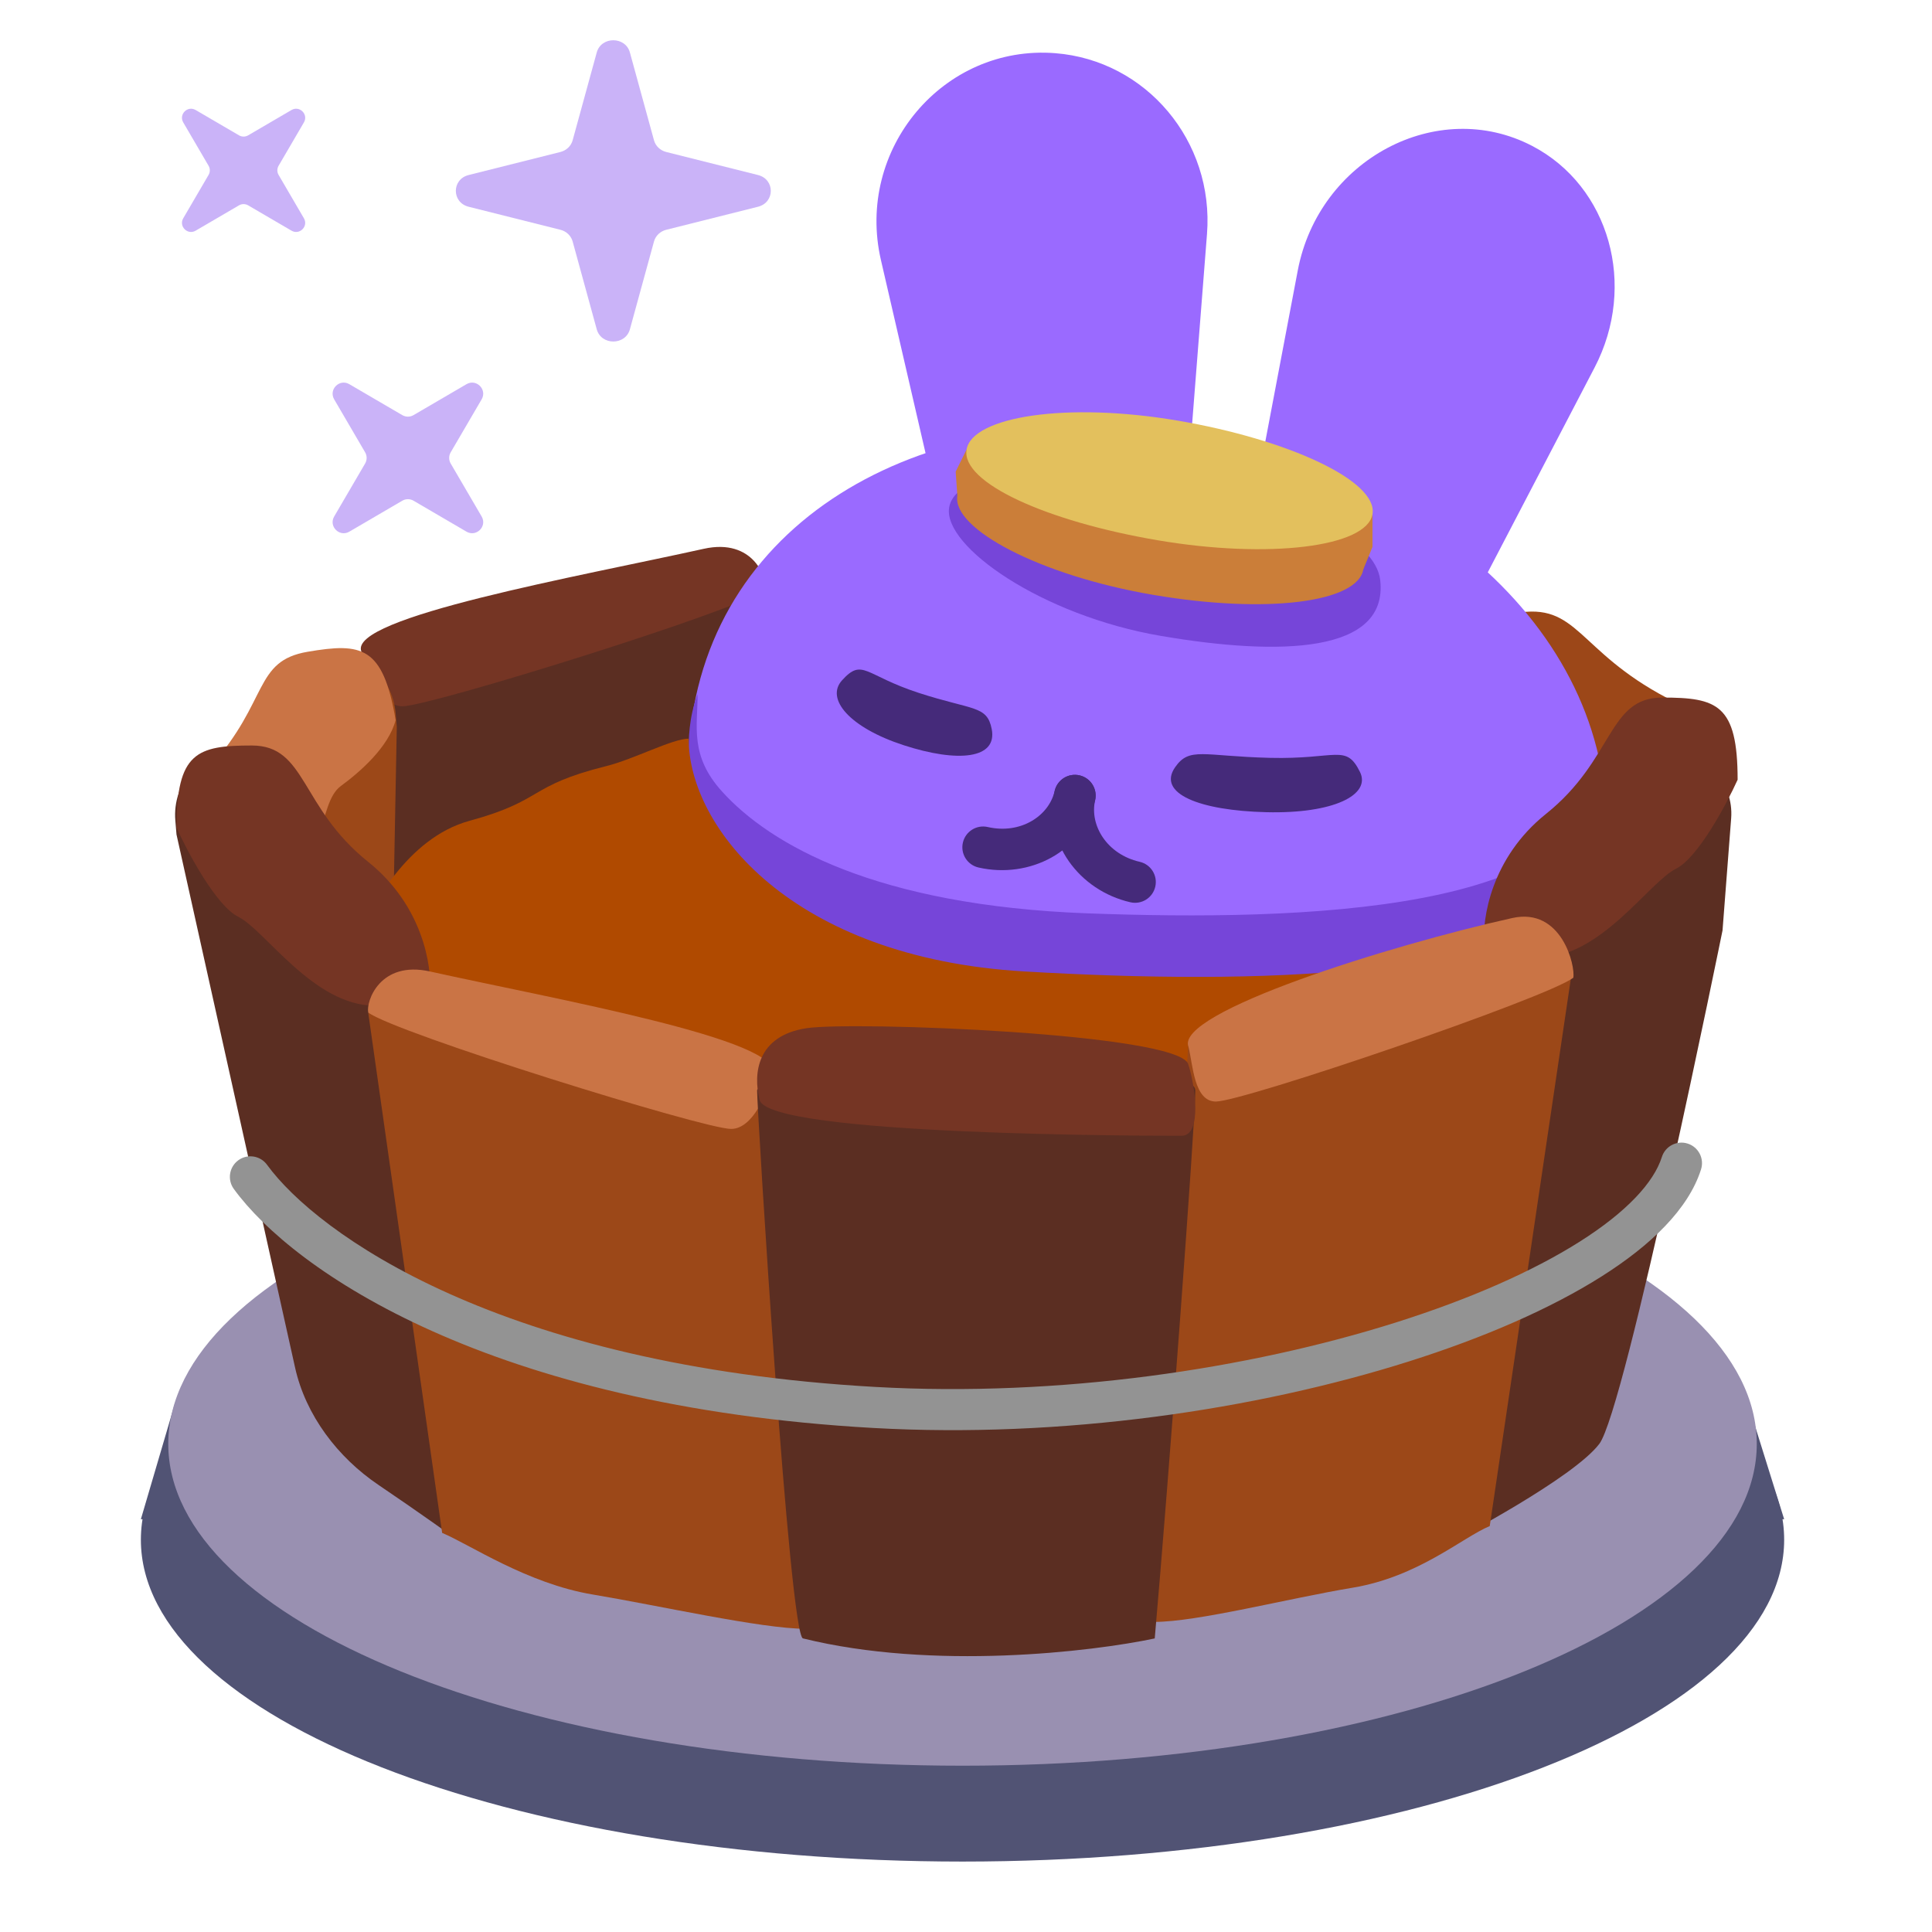
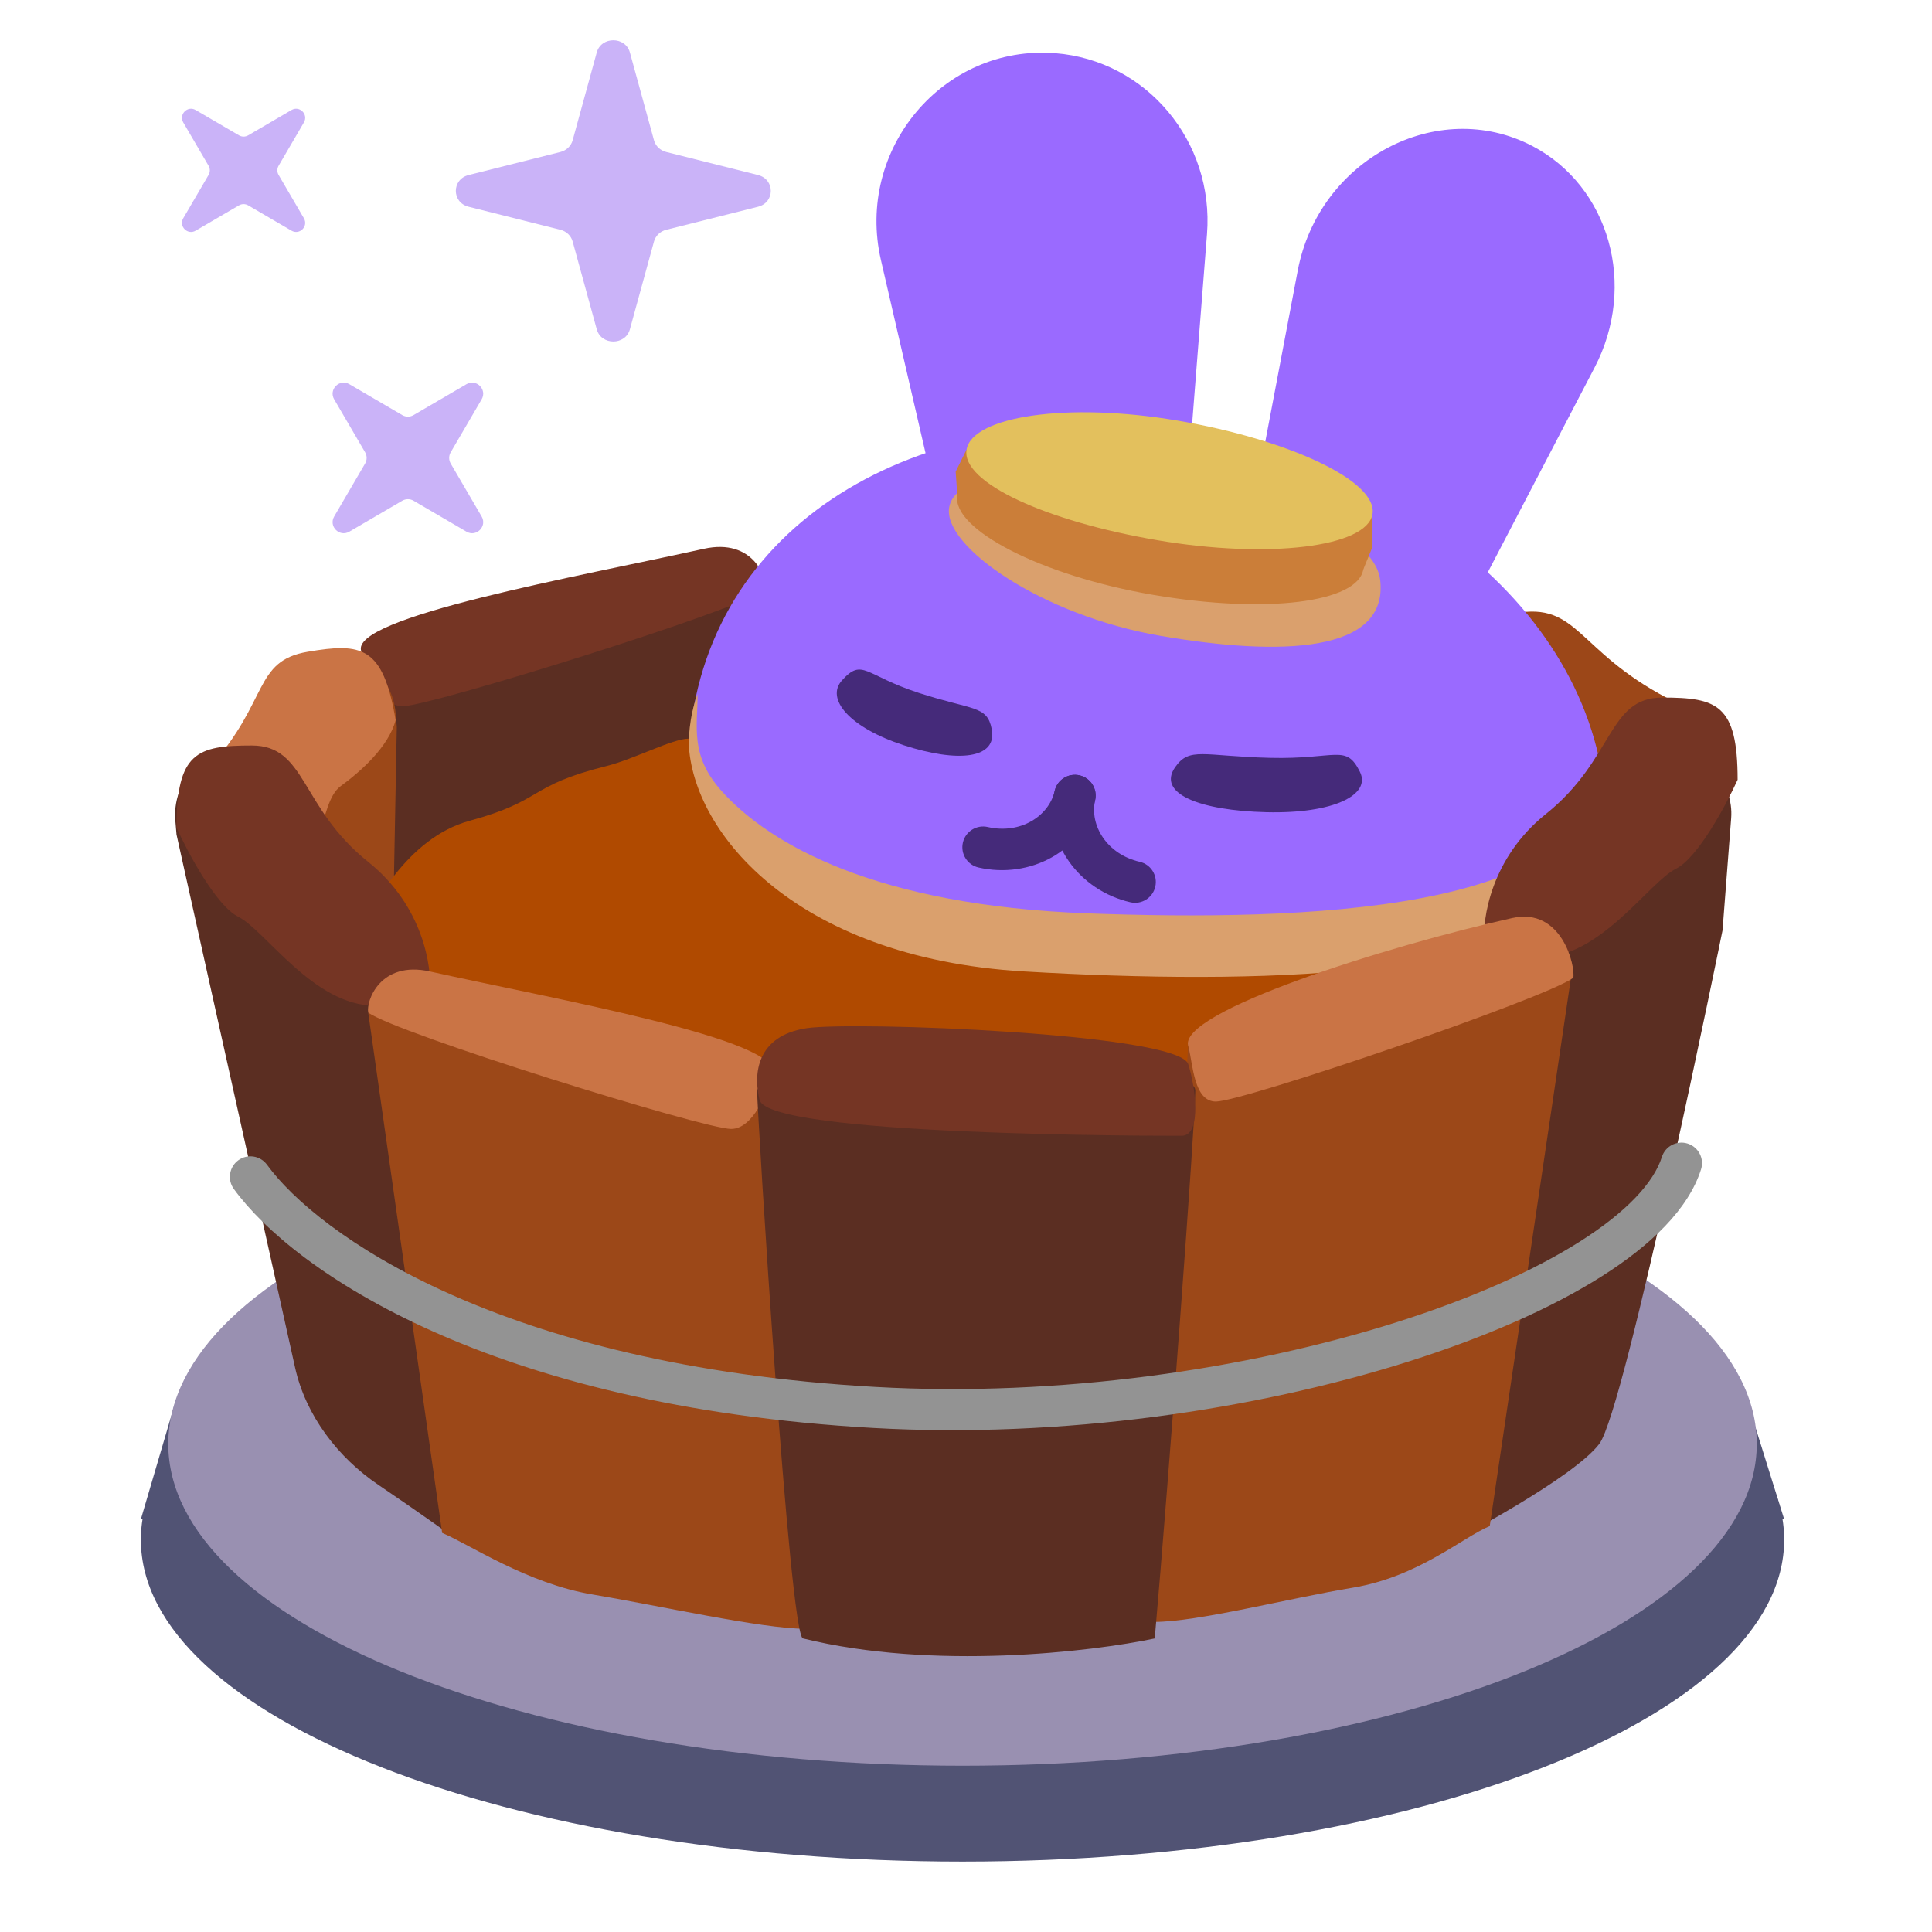
<svg xmlns="http://www.w3.org/2000/svg" width="192" height="192" fill="none" viewBox="0 0 192 192">
  <path fill="#515374" d="M177.308 153.019C177.308 170.681 140.75 185 95.654 185C50.558 185 14 170.681 14 153.019C14 135.356 50.558 121.038 95.654 121.038C140.75 121.038 177.308 135.356 177.308 153.019Z" />
  <path fill="#515374" d="M177.308 150.977L173.906 140.09L17.402 139.41L14 150.977H177.308Z" />
  <path fill="#9990B1" d="M174.586 143.492C174.586 161.155 139.247 175.474 95.654 175.474C52.061 175.474 16.722 161.155 16.722 143.492C16.722 125.83 52.061 111.511 95.654 111.511C139.247 111.511 174.586 125.83 174.586 143.492Z" />
  <path fill="#5B2E22" d="M70.615 109.657L76.059 58.623L35.912 64.747L33.19 115.781C37.5 115.781 47.752 115.509 54.284 114.42C60.817 113.331 67.893 110.791 70.615 109.657Z" />
  <path fill="#753524" d="M107.359 109.47L112.803 58.436L72.656 64.56L69.935 115.594C74.244 115.594 84.496 115.322 91.028 114.233C97.561 113.144 104.638 110.604 107.359 109.47Z" />
  <path fill="#753524" d="M69.935 54.54C74.872 53.443 76.285 57.489 76.058 58.623C73.337 60.664 42.717 70.191 39.995 70.191C37.817 70.191 36.365 66.562 35.912 64.747C34.551 61.345 57.687 57.262 69.935 54.54Z" />
  <path fill="#6D2310" d="M77.18 59.969C72.151 60.506 72.103 64.792 72.68 65.794C75.912 66.859 107.971 66.109 110.55 65.24C112.614 64.545 112.83 60.642 112.681 58.778C112.884 55.119 89.656 58.638 77.18 59.969Z" />
  <path fill="#9C4818" d="M38.193 138.02L39.433 72.239L39.315 70.851C38.997 67.131 35.685 64.399 31.973 64.794C29.469 65.061 27.329 66.716 26.442 69.073L24.561 74.077L22.264 80.466C21.84 81.648 21.623 82.894 21.622 84.149L21.622 89.737C24.603 115.511 31.829 137.368 31.829 137.368C31.829 137.368 35.7 139.594 38.193 138.02Z" />
  <path fill="#9C4818" d="M149.409 137.135L148.169 71.354L148.288 69.966C148.606 66.246 151.917 63.514 155.63 63.909C158.134 64.175 160.274 65.831 161.16 68.188L163.041 73.192L165.338 79.581C165.763 80.763 165.98 82.009 165.98 83.264L165.98 88.852C162.999 114.626 155.773 136.483 155.773 136.483C155.773 136.483 151.903 138.709 149.409 137.135Z" />
  <path fill="#CA7445" d="M33.871 78.115C35.835 76.677 38.619 74.218 39.319 71.568C38.065 64.189 35.938 63.86 30.572 64.772C25.205 65.685 26.738 69.621 20.942 76.128C16.976 80.581 20.01 88.774 26.684 87.639C32.722 86.613 31.416 79.913 33.871 78.115Z" />
  <path fill="#9C4718" d="M152.201 76.625C149.467 75.854 145.424 74.308 143.603 71.732C142.065 63.286 144.279 62.09 150.555 60.946C156.832 59.803 156.7 64.65 165.665 69.362C171.8 72.587 171.7 82.614 163.893 84.037C156.832 85.323 155.619 77.589 152.201 76.625Z" />
  <path fill="#9A6AFF" d="M87.548 25.855C84.997 14.815 93.753 4.415 104.864 5.285C113.918 5.995 120.672 14.043 119.95 23.262L117.465 54.97C116.958 61.448 111.389 66.295 105.027 65.797C100.021 65.405 95.846 61.765 94.697 56.792L87.548 25.855Z" />
  <path fill="#9A6AFF" d="M128.969 26.887C131.063 15.849 142.844 9.587 152.269 14.503C159.948 18.508 162.723 28.37 158.467 36.529L143.83 64.594C140.839 70.328 134.04 72.695 128.644 69.88C124.398 67.666 122.158 62.791 123.101 57.819L128.969 26.887Z" />
  <path fill="#9A6AFF" d="M69.14 69.308C64.686 90.131 81.728 108.71 106.518 114.012C131.308 119.314 154.459 109.332 158.913 88.509C163.367 67.686 146.325 49.107 121.535 43.805C96.745 38.503 73.594 48.484 69.14 69.308Z" />
-   <path fill="#7645D9" d="M68.436 74.767C68.436 73.524 68.436 71.365 69.328 68.963C69.328 72.194 68.521 75.084 71.751 78.654C76.553 83.963 87.094 89.99 108.092 90.768C129.089 91.546 158.936 90.768 158.936 76.128C164.589 97.125 155.739 93.998 143.625 95.613C111.815 99.855 91.04 95.504 80.634 93.988C70.228 92.471 68.436 80.075 68.436 74.767Z" />
+   <path fill="#DAA06D" d="M68.436 74.767C68.436 73.524 68.436 71.365 69.328 68.963C69.328 72.194 68.521 75.084 71.751 78.654C76.553 83.963 87.094 89.99 108.092 90.768C129.089 91.546 158.936 90.768 158.936 76.128C164.589 97.125 155.739 93.998 143.625 95.613C111.815 99.855 91.04 95.504 80.634 93.988C70.228 92.471 68.436 80.075 68.436 74.767Z" />
  <path fill="#452A7A" d="M126.205 75.314C132.864 75.478 133.746 73.89 135.147 76.703C136.289 78.996 132.517 80.88 125.859 80.716C119.201 80.553 114.969 78.863 116.779 76.251C118.208 74.189 119.547 75.15 126.205 75.314Z" />
  <path fill="#452A7A" d="M91.306 68.859C85.915 67.106 85.731 65.354 83.682 67.608C82.012 69.447 84.416 72.306 89.807 74.059C95.198 75.812 99.146 75.428 98.554 72.443C98.087 70.087 96.698 70.611 91.306 68.859Z" />
  <path fill="#452A7A" fill-rule="evenodd" d="M107.282 77.054C106.171 76.799 105.065 77.494 104.811 78.604C103.648 83.682 107.244 88.501 112.34 89.667C113.451 89.922 114.557 89.227 114.811 88.117C115.066 87.006 114.371 85.899 113.261 85.645C110.017 84.903 108.26 82.029 108.833 79.525C109.087 78.415 108.393 77.308 107.282 77.054Z" clip-rule="evenodd" />
  <path fill="#452A7A" fill-rule="evenodd" d="M107.282 77.053C106.172 76.799 105.065 77.493 104.811 78.604C104.238 81.108 101.405 82.931 98.162 82.189C97.051 81.934 95.944 82.629 95.69 83.739C95.436 84.85 96.13 85.957 97.241 86.211C102.336 87.377 107.671 84.602 108.833 79.525C109.087 78.414 108.393 77.308 107.282 77.053Z" clip-rule="evenodd" />
-   <path fill="#7645D9" d="M137.165 57.657C137.972 64.925 127.235 65.219 115.387 63.199C103.539 61.18 93.672 54.273 94.327 50.427C94.983 46.581 105.212 45.613 117.06 47.633C128.908 49.653 136.716 53.619 137.165 57.657Z" />
+   <path fill="#DAA06D" d="M137.165 57.657C137.972 64.925 127.235 65.219 115.387 63.199C103.539 61.18 93.672 54.273 94.327 50.427C94.983 46.581 105.212 45.613 117.06 47.633C128.908 49.653 136.716 53.619 137.165 57.657Z" />
  <path fill="#CB7E39" d="M135.481 56.593C134.921 59.875 125.872 61.036 114.612 59.117C103.352 57.198 94.582 52.541 95.141 49.259C95.701 45.977 105.378 45.314 116.638 47.233C127.897 49.153 136.04 53.312 135.481 56.593Z" />
  <path fill="#CB7E39" d="M136.397 51.093L96.058 44.675L94.973 46.868L95.141 49.259L135.48 56.593L136.397 54.353V51.093Z" />
  <path fill="#E3C05D" d="M136.397 51.093C135.838 54.374 126.055 55.567 115.014 53.685C103.973 51.803 95.499 47.957 96.058 44.675C96.617 41.394 105.998 39.919 117.04 41.801C128.081 43.683 136.956 47.811 136.397 51.093Z" />
  <path fill="#B04A00" d="M46.662 81.571C40.338 83.296 36.908 90.417 35.774 92.459C52.786 110.15 82.725 114.233 124.233 114.914C165.741 115.594 169.686 89.056 154.035 88.376C151.313 97.222 124.914 97.902 101.778 96.541C78.643 95.18 68.436 82.252 68.436 73.406C66.848 73.406 62.992 75.447 60.271 76.128C52.349 78.108 54.147 79.53 46.662 81.571Z" />
  <path fill="#000" d="M76.059 111.511L79.461 158.462L57.686 155.741L45.438 152.338L36.592 100.624L76.059 111.511Z" />
  <path fill="#5B2E22" d="M29.325 135.912L17.54 82.932L17.424 81.544C17.114 77.824 19.921 74.576 23.647 74.343C26.16 74.186 28.547 75.459 29.816 77.635L32.51 82.252L39.451 89.727C40.7 91.073 41.589 92.713 42.035 94.494L42.717 97.222C44.098 123.131 45.438 153.019 45.438 153.019C45.438 153.019 41.467 150.171 37.613 147.57C33.577 144.845 30.382 140.665 29.325 135.912Z" />
  <path fill="#5B2E22" d="M158.936 143.492C161.52 140.09 171.184 92.459 171.184 92.459L172.041 81.32C172.313 77.785 169.518 74.767 165.972 74.767C163.807 74.767 161.805 75.917 160.714 77.787L157.713 82.932L151.467 88.609C149.692 90.223 148.499 92.378 148.075 94.739L147.506 97.902C146.124 123.811 144.647 153.019 144.647 153.019C144.647 153.019 156.352 146.895 158.936 143.492Z" />
  <path fill="#753524" d="M23.664 91.098C21.486 90.009 18.674 84.747 17.54 82.252C17.54 74.767 19.581 74.087 25.025 74.087C30.468 74.087 29.788 80.21 36.592 85.654C42.036 90.009 42.943 96.088 42.717 98.583C42.943 99.036 42.172 99.944 37.273 99.944C31.149 99.944 26.386 92.459 23.664 91.098Z" />
  <path fill="#753524" d="M166.559 86.335C168.736 85.246 171.549 79.984 172.683 77.489C172.683 70.004 170.641 69.323 165.198 69.323C159.754 69.323 160.435 75.447 153.63 80.891C148.186 85.246 147.279 91.325 147.506 93.82C147.279 94.273 148.05 95.18 152.95 95.18C159.074 95.18 163.837 87.695 166.559 86.335Z" />
  <path fill="#9C4818" d="M43.94 152.338L36.592 100.624L76.739 106.748L80.004 161.865C75.694 161.865 65.442 159.551 58.91 158.462C52.377 157.374 46.661 153.472 43.94 152.338Z" />
  <path fill="#9C4818" d="M148.049 151.658L156.214 96.541L118.109 103.346L114.707 161.184C119.016 161.184 127.907 158.871 134.44 157.782C140.972 156.693 145.327 152.792 148.049 151.658Z" />
  <path fill="#CA7445" d="M42.717 96.541C37.779 95.444 36.366 99.49 36.593 100.624C39.315 102.665 69.935 112.192 72.656 112.192C74.834 112.192 76.286 108.563 76.739 106.748C78.1 103.346 54.965 99.263 42.717 96.541Z" />
  <path fill="#CA7445" d="M150.286 91.233C155.223 90.136 156.579 96.036 156.352 97.17C153.63 99.211 123.552 109.47 120.831 109.47C118.653 109.47 118.563 105.841 118.109 104.026C116.748 100.624 138.038 93.955 150.286 91.233Z" />
  <path fill="#5B2E22" d="M79.809 162.826C92.713 166.014 108.484 164.155 114.757 162.826C116.101 147.552 118.789 111.556 118.789 108.368C118.789 104.384 75.24 106.376 75.24 108.368C75.24 110.361 78.465 162.826 79.809 162.826Z" />
  <path fill="#753524" d="M80.144 102.182C75.247 102.931 74.82 106.653 75.486 109.309C76.379 112.872 114.742 112.872 117.415 112.872H117.416C119.546 112.872 118.724 107.688 118.081 105.745C117.073 102.699 84.803 101.469 80.144 102.182Z" />
  <path fill="#939393" fill-rule="evenodd" d="M167.716 113.647C168.791 113.987 169.388 115.134 169.048 116.209C167.803 120.152 164.072 123.747 159.149 126.86C154.141 130.027 147.543 132.918 139.978 135.309C124.845 140.094 105.565 142.967 86.772 141.909C48.731 139.768 29.167 126.31 23.236 118.156C22.573 117.244 22.775 115.967 23.686 115.304C24.598 114.641 25.875 114.842 26.538 115.754C31.495 122.569 49.677 135.732 87.001 137.833C105.274 138.861 124.059 136.06 138.747 131.417C146.093 129.094 152.343 126.333 156.967 123.409C161.675 120.433 164.359 117.5 165.155 114.979C165.494 113.904 166.641 113.308 167.716 113.647Z" clip-rule="evenodd" />
  <path fill="#CAB3F8" d="M46.358 38.18C47.337 37.608 48.437 38.708 47.865 39.687L44.789 44.952C44.589 45.295 44.589 45.72 44.789 46.063L47.865 51.328C48.437 52.307 47.337 53.407 46.358 52.835L41.093 49.759C40.75 49.559 40.325 49.559 39.982 49.759L34.717 52.835C33.738 53.407 32.638 52.307 33.21 51.328L36.286 46.063C36.486 45.72 36.486 45.295 36.286 44.952L33.21 39.687C32.638 38.708 33.738 37.608 34.717 38.18L39.982 41.256C40.325 41.456 40.75 41.456 41.093 41.256L46.358 38.18Z" />
  <path fill="#CAB3F8" d="M28.969 10.933C29.77 10.465 30.67 11.366 30.202 12.166L27.686 16.474C27.521 16.755 27.521 17.102 27.686 17.383L30.202 21.691C30.67 22.492 29.77 23.392 28.969 22.924L24.661 20.407C24.381 20.243 24.033 20.243 23.752 20.407L19.444 22.924C18.644 23.392 17.744 22.492 18.211 21.691L20.728 17.383C20.892 17.102 20.892 16.755 20.728 16.474L18.211 12.166C17.744 11.366 18.644 10.465 19.444 10.933L23.752 13.45C24.033 13.614 24.381 13.614 24.661 13.45L28.969 10.933Z" />
  <path fill="#CAB3F8" d="M59.303 5.216C59.748 3.595 62.154 3.595 62.599 5.216L64.993 13.941C65.149 14.51 65.614 14.954 66.208 15.104L75.33 17.394C77.025 17.819 77.025 20.121 75.33 20.546L66.208 22.836C65.614 22.985 65.149 23.43 64.993 23.999L62.599 32.724C62.154 34.345 59.748 34.345 59.303 32.724L56.909 23.999C56.753 23.43 56.288 22.985 55.694 22.836L46.572 20.546C44.877 20.121 44.877 17.819 46.572 17.394L55.694 15.104C56.288 14.954 56.753 14.51 56.909 13.941L59.303 5.216Z" />
</svg>
